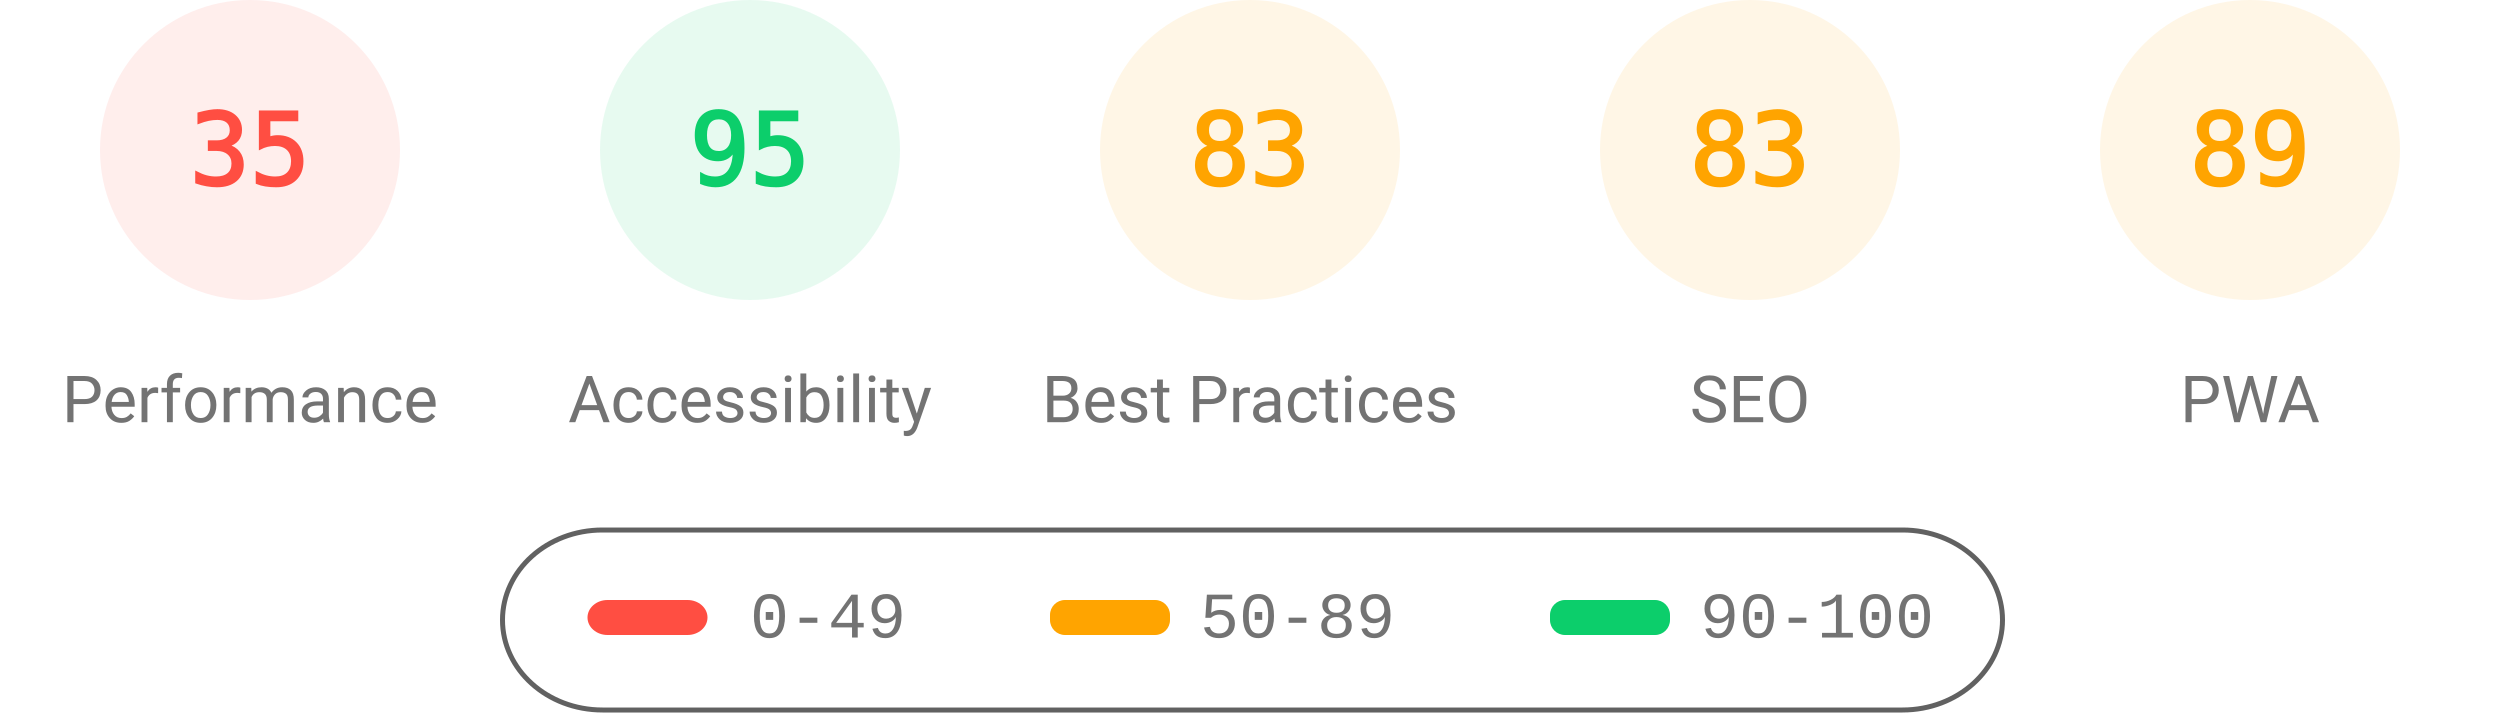
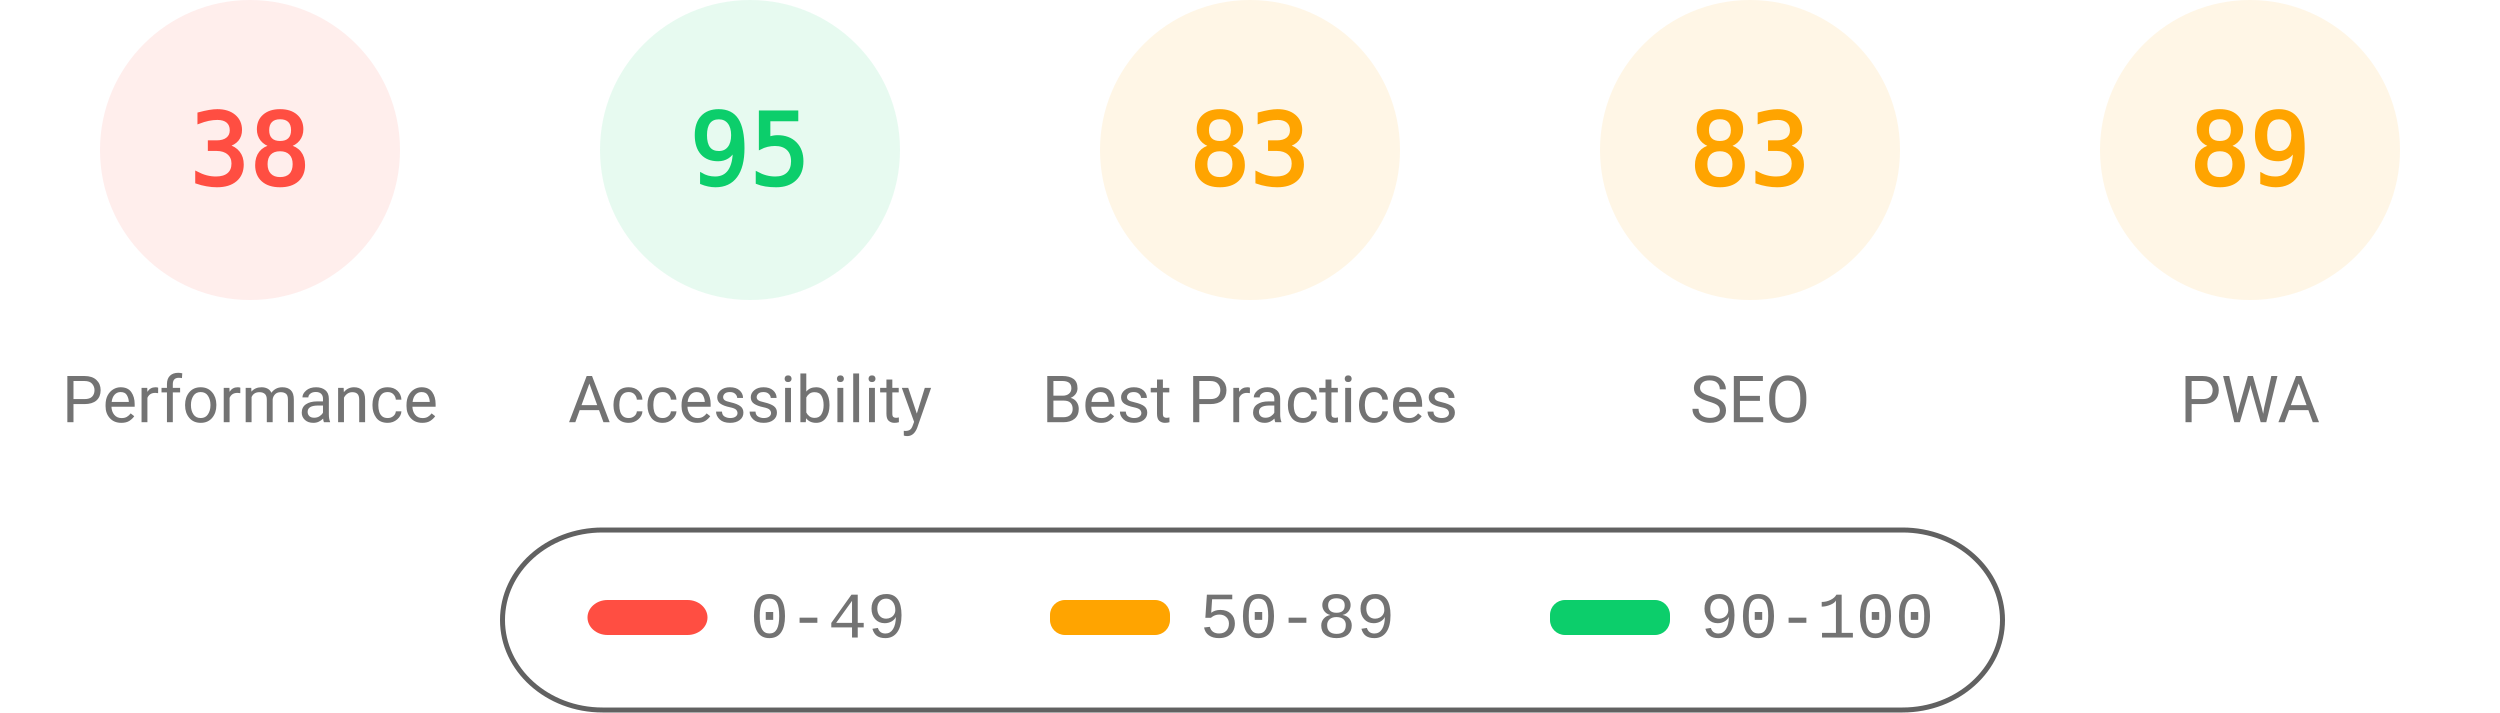
<svg xmlns="http://www.w3.org/2000/svg" fill="none" width="1000" height="285">
  <style>.gauge-base{opacity:.1}.gauge-arc{fill:none;animation-delay:250ms;stroke-linecap:round;transform:rotate(-90deg);transform-origin:100px 60px;animation:load-gauge 1s ease forwards}.guage-text{font-size:40px;font-family:monospace;text-align:center}.guage-red{color:#ff4e42;fill:#ff4e42;stroke:#ff4e42}.guage-orange{color:#ffa400;fill:#ffa400;stroke:#ffa400}.guage-green{color:#0cce6b;fill:#0cce6b;stroke:#0cce6b}.guage-undefined{color:#5c5c5c;fill:#5c5c5c;stroke:#5c5c5c}.guage-title{color:#737373;fill:#737373;stroke:none;font-size:26px;line-height:26px;font-family:Roboto,Halvetica,Arial,sans-serif}@keyframes load-gauge{from{stroke-dasharray:0 352.858}}</style>
  <svg class="guage-div guage-perf guage-red" viewBox="0 0 200 200" width="200" height="200">
    <circle class="gauge-base" r="56" cx="100" cy="60" stroke-width="8" />
-     <circle class="gauge-arc guage-arc-1" r="56" cx="100" cy="60" stroke-width="8" style="stroke-dasharray:123.15,351.858" />
-     <text class="guage-text" x="100" y="60" alignment-baseline="central" dominant-baseline="central" text-anchor="middle">35</text>
+     <circle class="gauge-arc guage-arc-1" r="56" cx="100" cy="60" stroke-width="8" style="stroke-dasharray:133.706,351.858" />
+     <text class="guage-text" x="100" y="60" alignment-baseline="central" dominant-baseline="central" text-anchor="middle">38</text>
    <text class="guage-title" x="100" y="160" alignment-baseline="central" dominant-baseline="central" text-anchor="middle">Performance</text>
  </svg>
  <svg class="guage-div guage-acc guage-green" viewBox="0 0 200 200" width="200" height="200" x="200">
    <circle class="gauge-base" r="56" cx="100" cy="60" stroke-width="8" />
    <circle class="gauge-arc guage-arc-2" r="56" cx="100" cy="60" stroke-width="8" style="stroke-dasharray:334.265,351.858" />
    <text class="guage-text" x="100" y="60" alignment-baseline="central" dominant-baseline="central" text-anchor="middle">95</text>
    <text class="guage-title" x="100" y="160" alignment-baseline="central" dominant-baseline="central" text-anchor="middle">Accessibility</text>
  </svg>
  <svg class="guage-div guage-best guage-orange" viewBox="0 0 200 200" width="200" height="200" x="400">
    <circle class="gauge-base" r="56" cx="100" cy="60" stroke-width="8" />
    <circle class="gauge-arc guage-arc-3" r="56" cx="100" cy="60" stroke-width="8" style="stroke-dasharray:292.042,351.858" />
    <text class="guage-text" x="100" y="60" alignment-baseline="central" dominant-baseline="central" text-anchor="middle">83</text>
    <text class="guage-title" x="100" y="160" alignment-baseline="central" dominant-baseline="central" text-anchor="middle">Best Practices</text>
  </svg>
  <svg class="guage-div guage-seo guage-orange" viewBox="0 0 200 200" width="200" height="200" x="600">
    <circle class="gauge-base" r="56" cx="100" cy="60" stroke-width="8" />
    <circle class="gauge-arc guage-arc-4" r="56" cx="100" cy="60" stroke-width="8" style="stroke-dasharray:292.042,351.858" />
    <text class="guage-text" x="100" y="60" alignment-baseline="central" dominant-baseline="central" text-anchor="middle">83</text>
    <text class="guage-title" x="100" y="160" alignment-baseline="central" dominant-baseline="central" text-anchor="middle">SEO</text>
  </svg>
  <svg class="guage-div guage-pwa guage-orange" viewBox="0 0 200 200" width="200" height="200" x="800">
    <circle class="gauge-base" r="56" cx="100" cy="60" stroke-width="8" />
    <circle class="gauge-arc guage-arc-4" r="56" cx="100" cy="60" stroke-width="8" style="stroke-dasharray:313.154,351.858" />
    <text class="guage-text" x="100" y="60" alignment-baseline="central" dominant-baseline="central" text-anchor="middle">89</text>
    <text class="guage-title" x="100" y="160" alignment-baseline="central" dominant-baseline="central" text-anchor="middle">PWA</text>
  </svg>
  <svg width="604" height="76" x="200" y="210">
    <path fill="none" id="canvas_background" d="M-1-1h604v80H-1z" />
    <rect fill-opacity="0" stroke="#616161" stroke-width="2" rx="40" id="svg_2" height="72" width="600" y="2" x="1" fill="#000" />
    <rect stroke="#000" rx="8" id="svg_3" height="14" width="48" y="30" x="35" stroke-opacity="null" stroke-width="0" fill="#ff4e42" />
    <rect stroke="#000" rx="6" id="svg_4" height="14" width="48" y="30" x="220" stroke-opacity="null" stroke-width="0" fill="#ffa400" />
    <rect stroke="#000" rx="6" id="svg_5" height="14" width="48" y="30" x="420" stroke-opacity="null" stroke-width="0" fill="#0cce6b" />
    <text xml:space="preserve" text-anchor="start" font-family="'Courier New', Courier, monospace" font-size="26" id="svg_6" y="45" x="100" stroke-opacity="null" stroke-width="0" stroke="#000" fill="#737373">0-49</text>
    <text xml:space="preserve" text-anchor="start" font-family="'Courier New', Courier, monospace" font-size="26" id="svg_7" y="45" x="280" stroke-opacity="null" stroke-width="0" stroke="#000" fill="#737373">50-89</text>
    <text xml:space="preserve" text-anchor="start" font-family="'Courier New', Courier, monospace" font-size="26" id="svg_8" y="45" x="480" stroke-opacity="null" stroke-width="0" stroke="#000" fill="#737373">90-100</text>
  </svg>
</svg>
